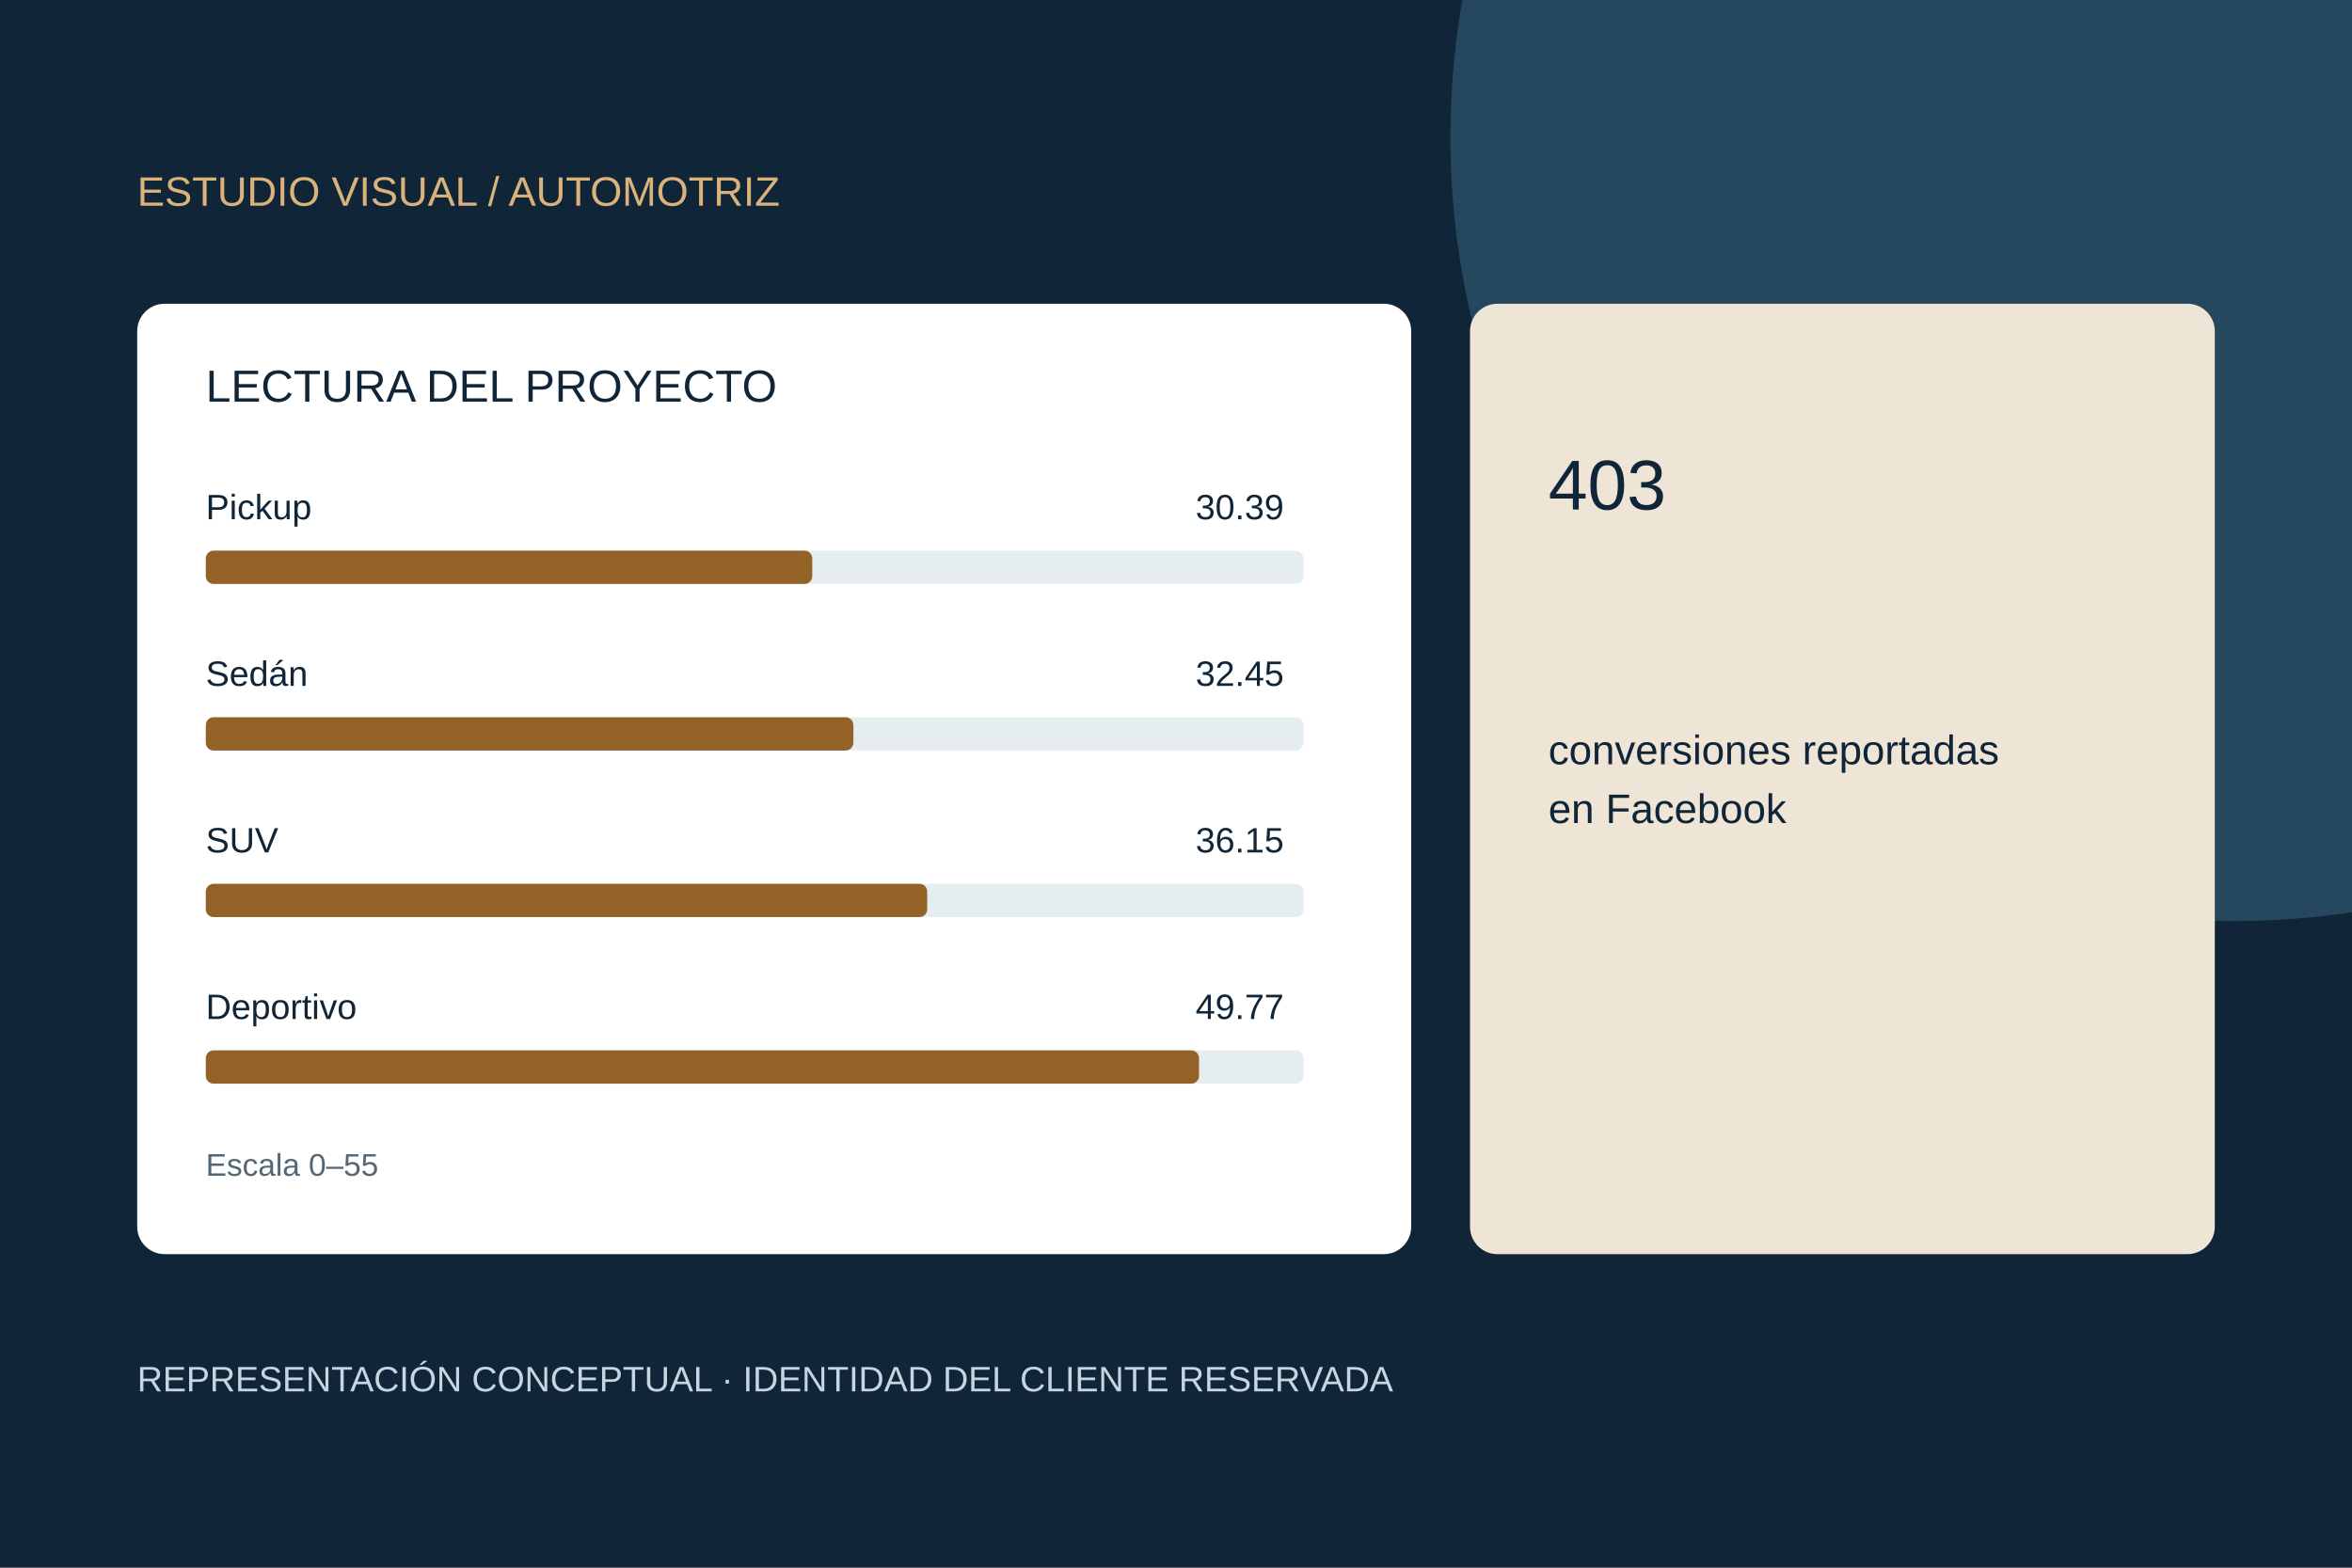
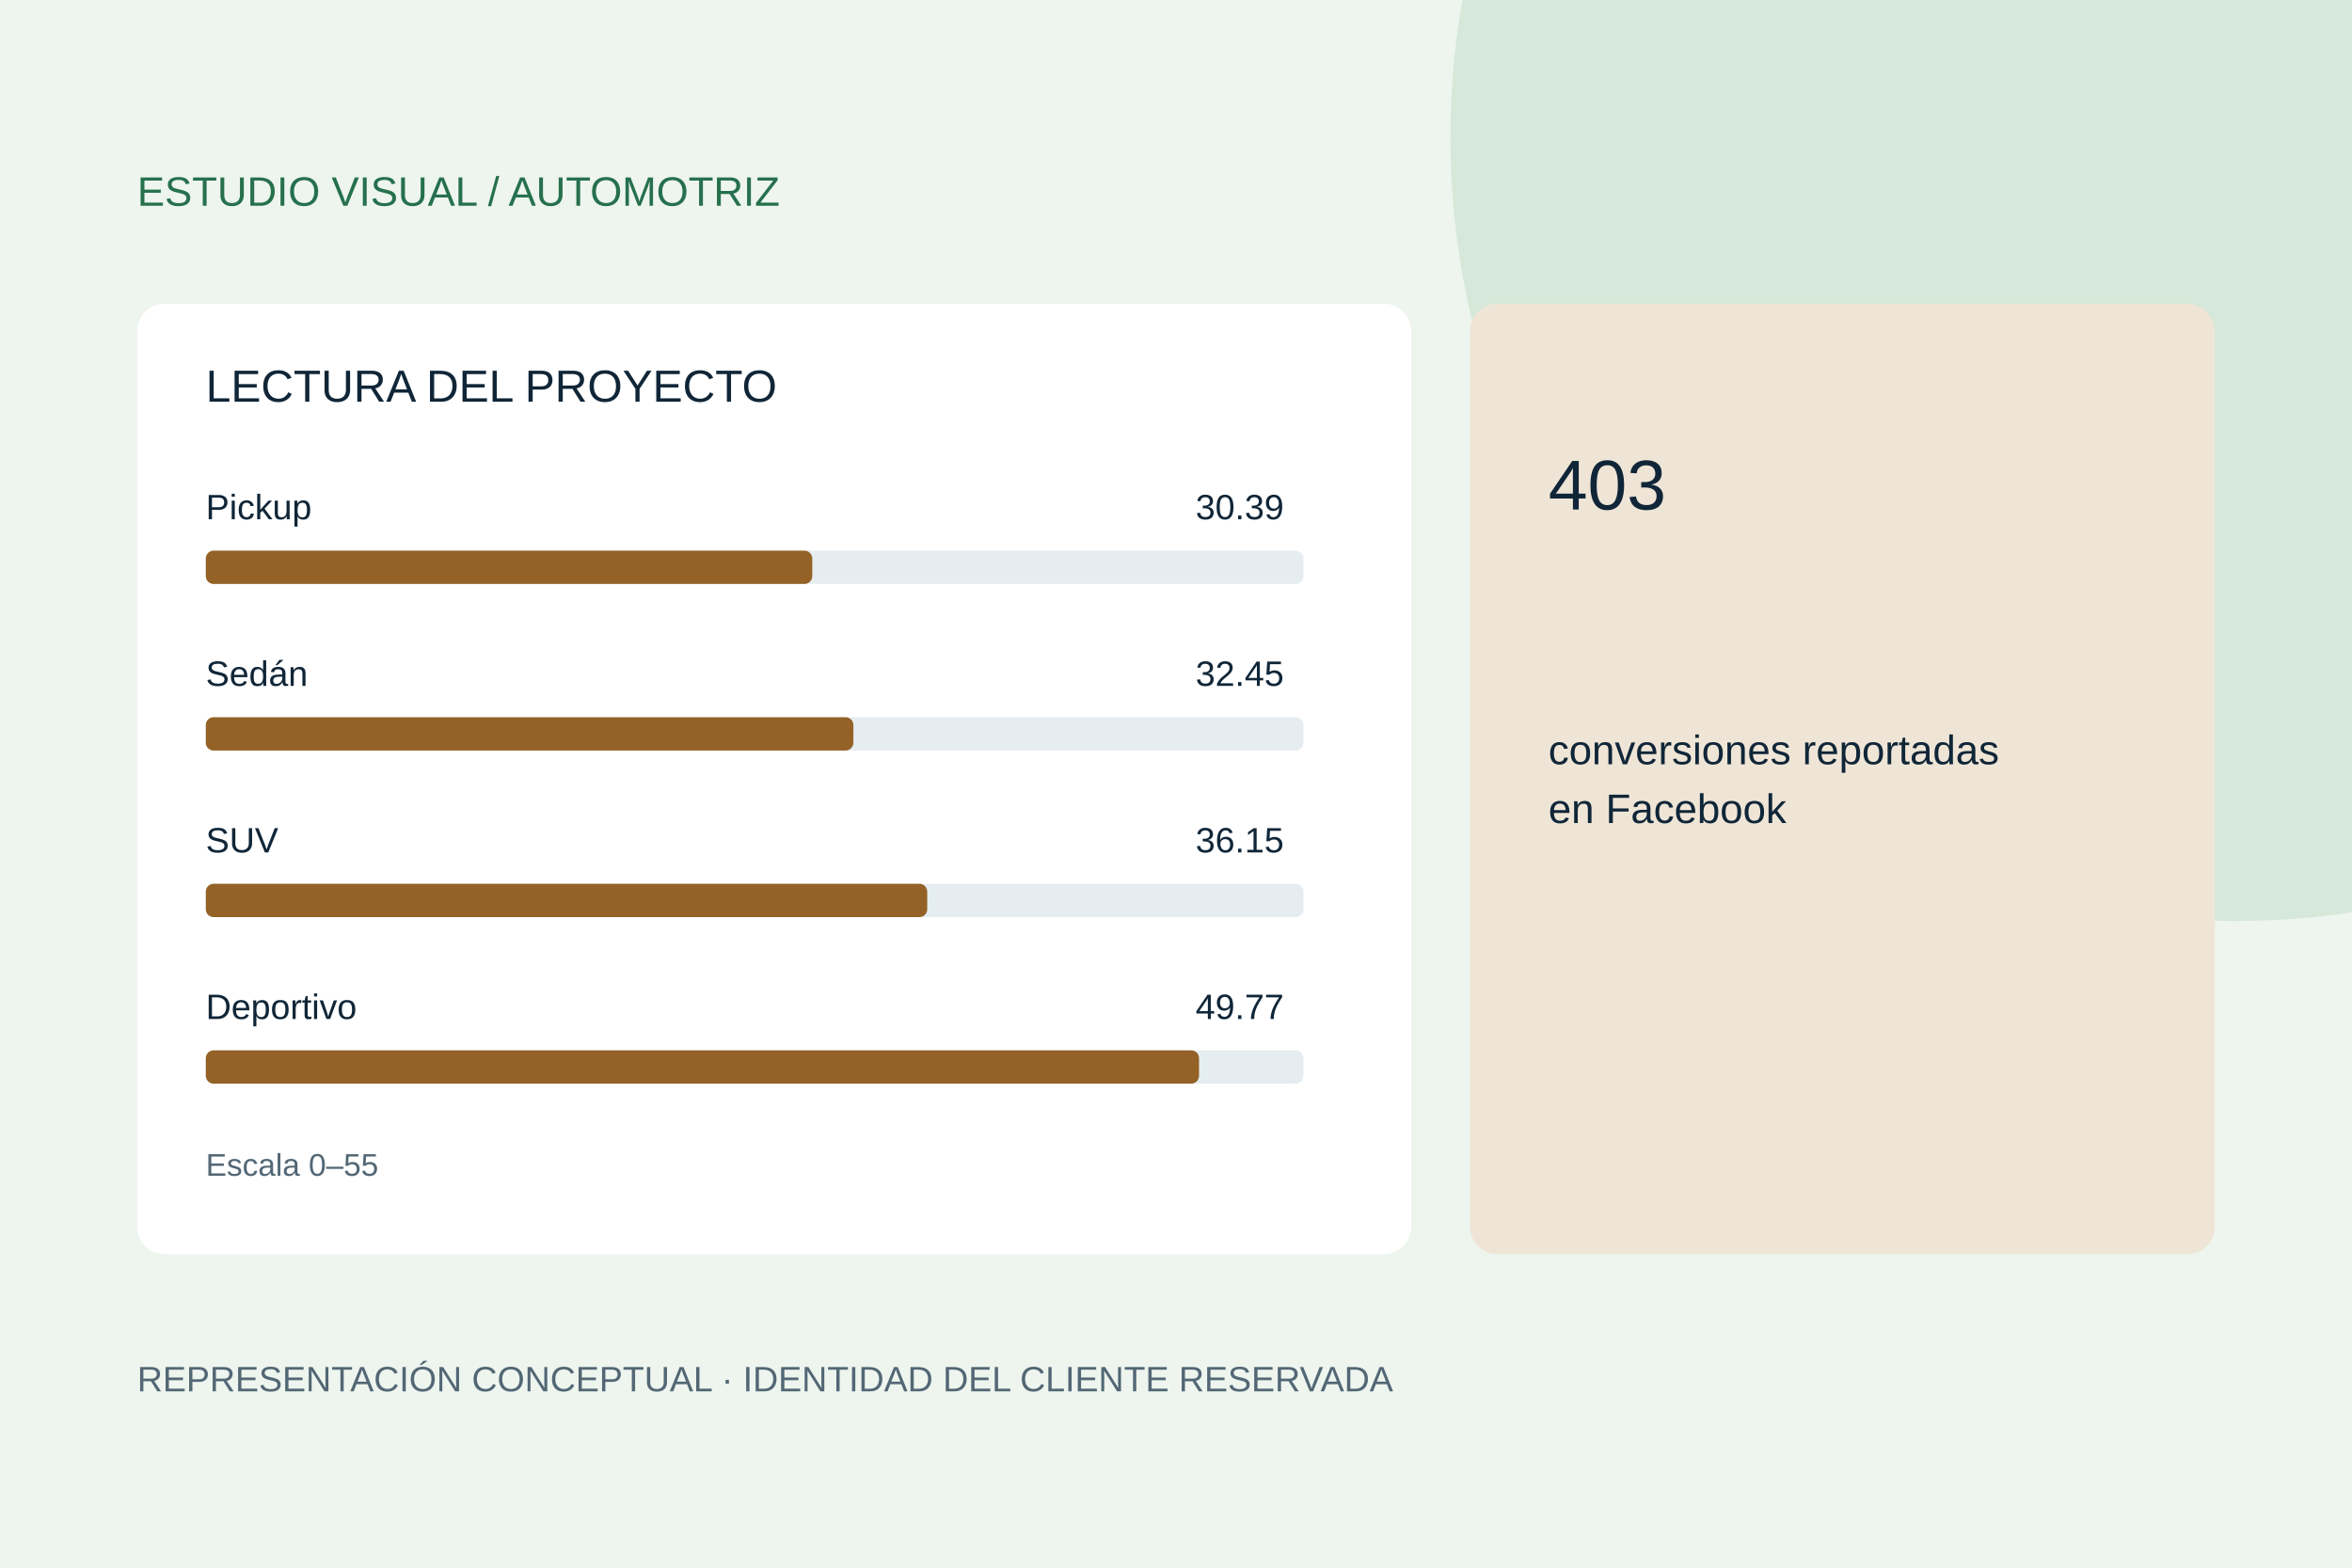
<svg xmlns="http://www.w3.org/2000/svg" width="1200" height="800" viewBox="0 0 1200 800">
-   <rect width="1200" height="800" fill="#102638" />
-   <circle cx="1140" cy="70" r="400" fill="#25485e" />
+   <rect width="1200" height="800" fill="#edf5ee" />
+   <circle cx="1140" cy="70" r="400" fill="#d5e8d9" />
  <style>text{font-family:Arial,sans-serif} .label{fill:#536775;font-size:19px}.title{fill:#102638;font-size:25px;font-weight:bold}</style>
-   <text x="70" y="105" fill="#dcb27b" font-size="21">ESTUDIO VISUAL / AUTOMOTRIZ</text>
+   <text x="70" y="105" fill="#26704d" font-size="21">ESTUDIO VISUAL / AUTOMOTRIZ</text>
  <rect x="70" y="155" width="650" height="485" rx="14" fill="#fff" />
  <text x="105" y="205" fill="#102638" font-size="23">LECTURA DEL PROYECTO</text>
  <text x="105" y="265" fill="#102638" font-size="18">Pickup</text>
  <rect x="105" y="281" width="560" height="17" rx="4" fill="#e5edf1" />
  <rect x="105" y="281" width="309.425" height="17" rx="4" fill="#946226" />
  <text x="610" y="265" fill="#102638" font-size="18">30.39</text>
  <text x="105" y="350" fill="#102638" font-size="18">Sedán</text>
  <rect x="105" y="366" width="560" height="17" rx="4" fill="#e5edf1" />
  <rect x="105" y="366" width="330.4" height="17" rx="4" fill="#946226" />
  <text x="610" y="350" fill="#102638" font-size="18">32.45</text>
  <text x="105" y="435" fill="#102638" font-size="18">SUV</text>
  <rect x="105" y="451" width="560" height="17" rx="4" fill="#e5edf1" />
  <rect x="105" y="451" width="368.073" height="17" rx="4" fill="#946226" />
  <text x="610" y="435" fill="#102638" font-size="18">36.15</text>
  <text x="105" y="520" fill="#102638" font-size="18">Deportivo</text>
  <rect x="105" y="536" width="560" height="17" rx="4" fill="#e5edf1" />
  <rect x="105" y="536" width="506.749" height="17" rx="4" fill="#946226" />
  <text x="610" y="520" fill="#102638" font-size="18">49.77</text>
  <text x="105" y="600" fill="#536775" font-size="16">Escala 0–55</text>
  <rect x="750" y="155" width="380" height="485" rx="14" fill="#efe5d6" />
  <text x="790" y="260" fill="#102638" font-size="36">403</text>
  <text x="790" y="390" fill="#102638" font-size="21">conversiones reportadas</text>
  <text x="790" y="420" fill="#102638" font-size="21">en Facebook</text>
-   <text x="70" y="710" fill="#c6d5df" font-size="18">REPRESENTACIÓN CONCEPTUAL · IDENTIDAD DEL CLIENTE RESERVADA</text>
+   <text x="70" y="710" fill="#536775" font-size="18">REPRESENTACIÓN CONCEPTUAL · IDENTIDAD DEL CLIENTE RESERVADA</text>
</svg>
